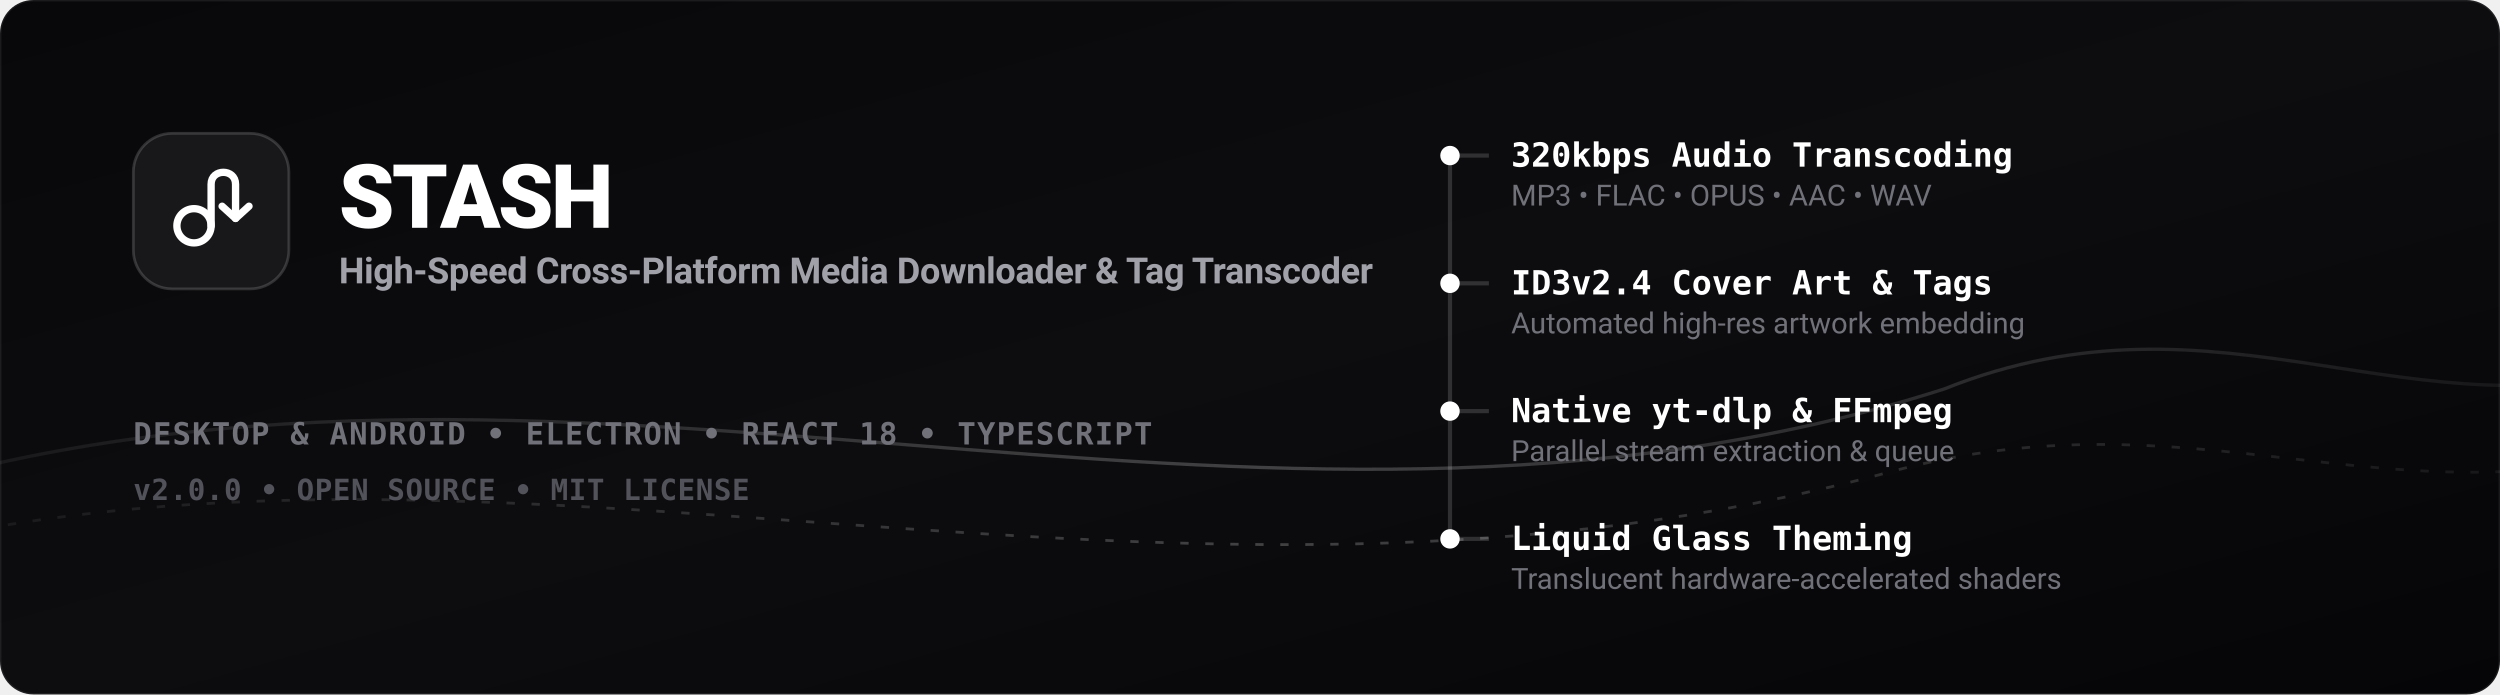
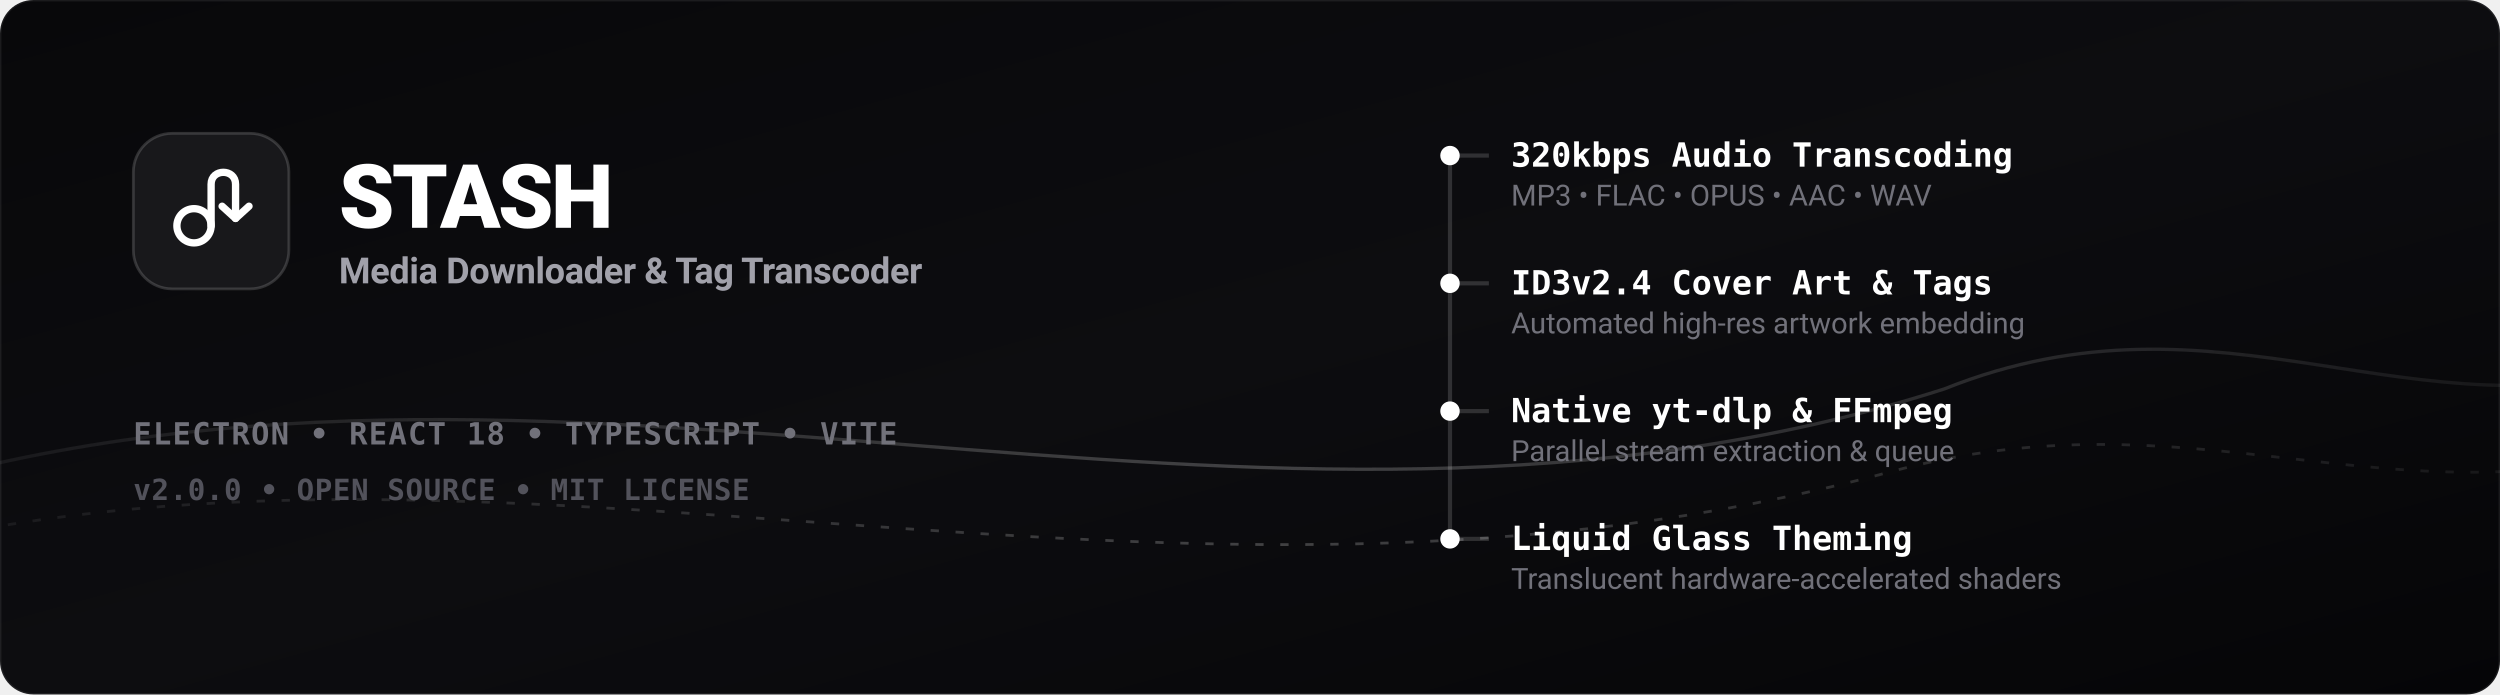
<svg xmlns="http://www.w3.org/2000/svg" viewBox="0 0 900 250" width="100%" height="100%">
  <defs>
    <linearGradient id="monoHeroBg" x1="0%" y1="0%" x2="100%" y2="100%">
      <stop offset="0%" stop-color="#08080a" />
      <stop offset="50%" stop-color="#0d0d10" />
      <stop offset="100%" stop-color="#050507" />
    </linearGradient>
    <linearGradient id="monoLine" x1="0%" y1="0%" x2="100%" y2="0%">
      <stop offset="0%" stop-color="#ffffff" stop-opacity="0.04" />
      <stop offset="50%" stop-color="#ffffff" stop-opacity="0.22" />
      <stop offset="100%" stop-color="#ffffff" stop-opacity="0.04" />
    </linearGradient>
    <style>
      @keyframes slowPathFloat {
        0%, 100% { transform: translateY(0px); opacity: 0.18; }
        50% { transform: translateY(-6px); opacity: 0.38; }
      }
      @keyframes logoGlow {
        0%, 100% { opacity: 0.9; }
        50% { opacity: 1; }
      }
      .anim-path { animation: slowPathFloat 12s cubic-bezier(0.4, 0, 0.2, 1) infinite; }
      .anim-logo { animation: logoGlow 8s ease-in-out infinite; }
      .sans-bold { font-family: -apple-system, BlinkMacSystemFont, "Segoe UI", Roboto, "Helvetica Neue", Arial, sans-serif; font-weight: 800; }
      .sans-med { font-family: -apple-system, BlinkMacSystemFont, "Segoe UI", Roboto, "Helvetica Neue", Arial, sans-serif; font-weight: 600; }
      .sans-reg { font-family: -apple-system, BlinkMacSystemFont, "Segoe UI", Roboto, "Helvetica Neue", Arial, sans-serif; font-weight: 400; }
      .mono-code { font-family: ui-monospace, SFMono-Regular, "SF Mono", Menlo, Consolas, monospace; font-weight: 600; }
    </style>
  </defs>
  <rect width="900" height="250" rx="12" fill="url(#monoHeroBg)" stroke="rgba(255, 255, 255, 0.08)" stroke-width="1" />
  <g class="anim-path">
    <path d="M-50,180 C200,100 450,220 700,140 C800,100 870,160 960,130" fill="none" stroke="url(#monoLine)" stroke-width="1.2" />
    <path d="M-50,200 C180,140 420,240 680,170 C790,140 860,190 960,160" fill="none" stroke="url(#monoLine)" stroke-width="1" stroke-dasharray="3,6" />
  </g>
  <g transform="translate(48, 48)">
    <g class="anim-logo" transform="translate(0, 0)">
      <rect width="56" height="56" rx="14" fill="#18181b" stroke="rgba(255, 255, 255, 0.16)" stroke-width="1" />
      <g transform="translate(6, 6) scale(0.44)">
        <circle cx="36" cy="62" r="14" stroke="#ffffff" stroke-width="6" fill="none" />
        <path d="M50 62 V28 C50 15 70 15 70 28 V56" stroke="#ffffff" stroke-width="6" stroke-linecap="round" stroke-linejoin="round" fill="none" />
        <path d="M59 46 L70 56 L81 46" stroke="#ffffff" stroke-width="6" stroke-linecap="round" stroke-linejoin="round" fill="none" />
      </g>
    </g>
    <text x="74" y="34" class="sans-bold" font-size="32" fill="#ffffff" letter-spacing="-0.03em">
      STASH
    </text>
    <text x="74" y="54" class="sans-med" font-size="13" fill="#a1a1aa" letter-spacing="-0.01em">
-       High-Speed Cross-Platform Media Downloader &amp; Tag Transcoder
+       Media Downloader &amp; Tag Transcoder
    </text>
    <text x="0" y="112" class="mono-code" font-size="11" fill="#71717a" letter-spacing="0.04em">
-       DESKTOP &amp; ANDROID • ELECTRON • REACT 18 • TYPESCRIPT
+       ELECTRON • REACT 18 • TYPESCRIPT • VITE
    </text>
    <text x="0" y="132" class="mono-code" font-size="10.5" fill="#52525b" letter-spacing="0.02em">
      v2.0.0 • OPEN SOURCE • MIT LICENSE
    </text>
  </g>
  <g transform="translate(510, 36)">
    <line x1="12" y1="20" x2="12" y2="160" stroke="rgba(255, 255, 255, 0.15)" stroke-width="1.5" />
    <g transform="translate(0, 14)">
      <line x1="12" y1="6" x2="26" y2="6" stroke="rgba(255, 255, 255, 0.15)" stroke-width="1.5" />
      <circle cx="12" cy="6" r="3.5" fill="#ffffff" />
      <text x="34" y="10" class="mono-code" font-size="12" fill="#ffffff">320kbps Audio Transcoding</text>
      <text x="34" y="24" class="sans-reg" font-size="10.5" fill="#71717a">MP3 • FLAC • OPUS • AAC • WAV</text>
    </g>
    <g transform="translate(0, 60)">
      <line x1="12" y1="6" x2="26" y2="6" stroke="rgba(255, 255, 255, 0.15)" stroke-width="1.5" />
      <circle cx="12" cy="6" r="3.5" fill="#ffffff" />
      <text x="34" y="10" class="mono-code" font-size="12" fill="#ffffff">ID3v2.4 Cover Art &amp; Tags</text>
      <text x="34" y="24" class="sans-reg" font-size="10.5" fill="#71717a">Automated high-res artwork embedding</text>
    </g>
    <g transform="translate(0, 106)">
      <line x1="12" y1="6" x2="26" y2="6" stroke="rgba(255, 255, 255, 0.15)" stroke-width="1.5" />
      <circle cx="12" cy="6" r="3.5" fill="#ffffff" />
      <text x="34" y="10" class="mono-code" font-size="12" fill="#ffffff">Native yt-dlp &amp; FFmpeg</text>
      <text x="34" y="24" class="sans-reg" font-size="10.5" fill="#71717a">Parallel stream extraction &amp; queue</text>
    </g>
    <g transform="translate(0, 152)">
      <line x1="12" y1="6" x2="26" y2="6" stroke="rgba(255, 255, 255, 0.15)" stroke-width="1.5" />
      <circle cx="12" cy="6" r="3.5" fill="#ffffff" />
      <text x="34" y="10" class="mono-code" font-size="12" fill="#ffffff">Liquid Glass Theming</text>
      <text x="34" y="24" class="sans-reg" font-size="10.5" fill="#71717a">Translucent hardware-accelerated shaders</text>
    </g>
  </g>
</svg>
